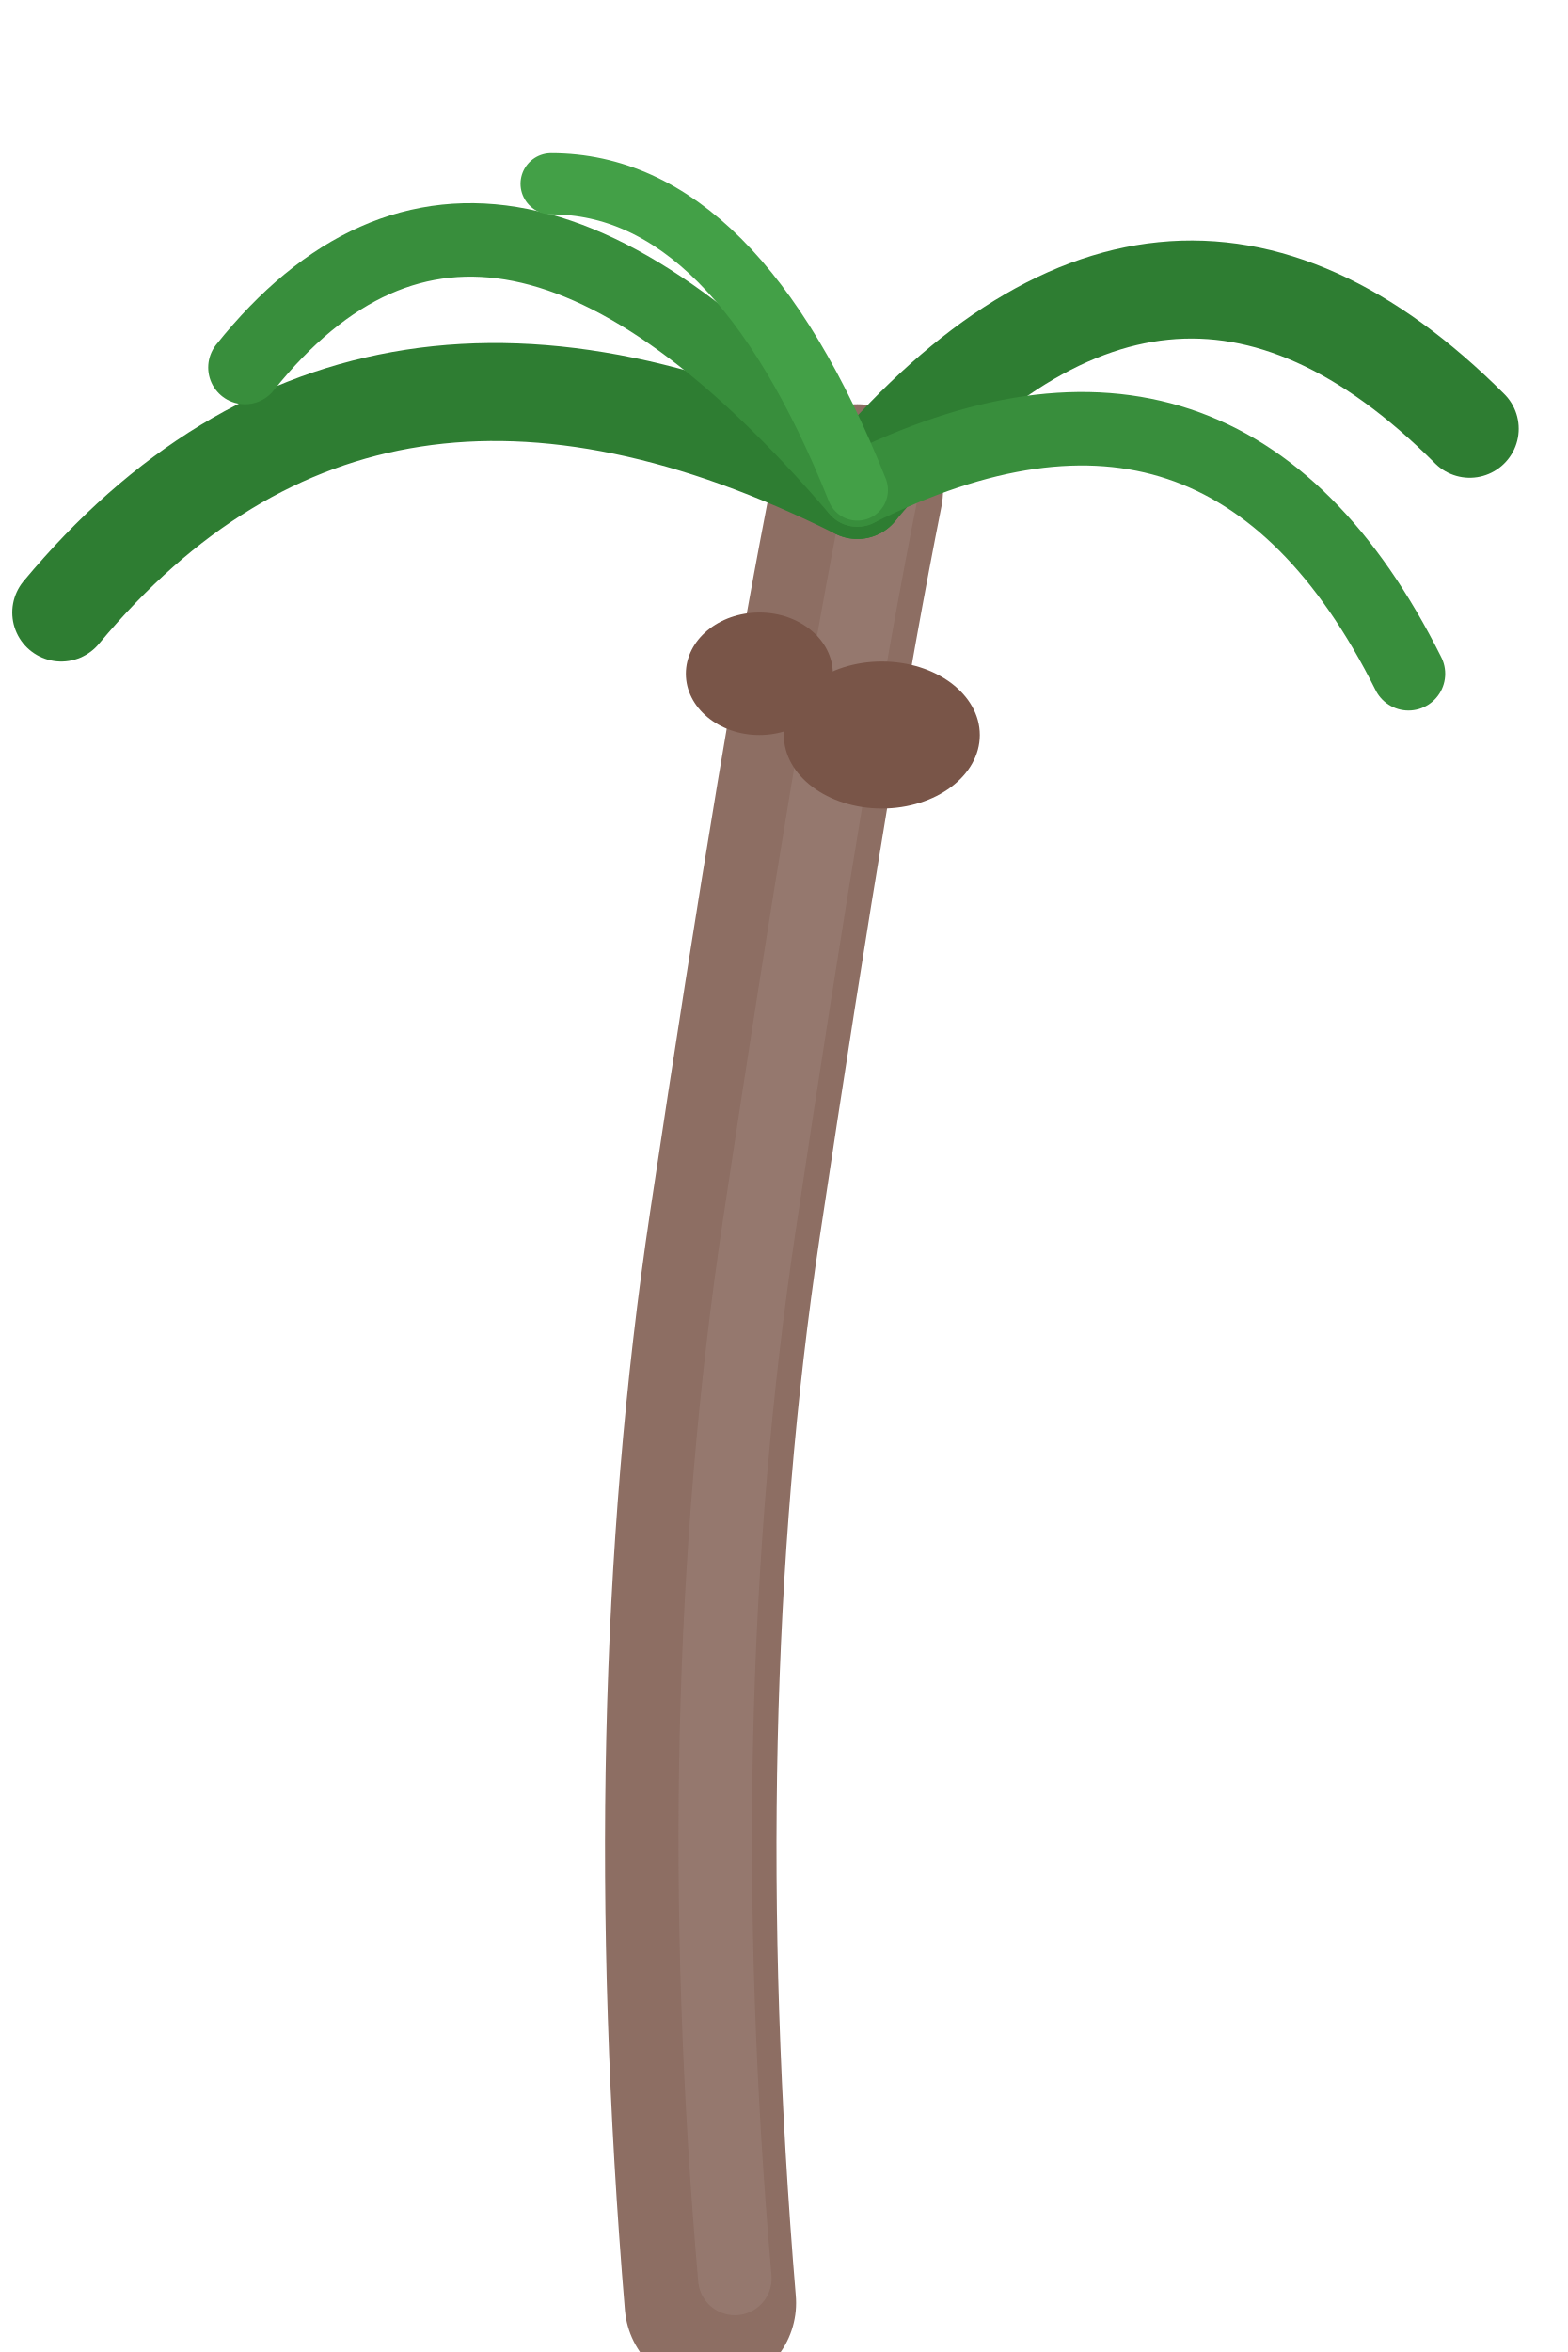
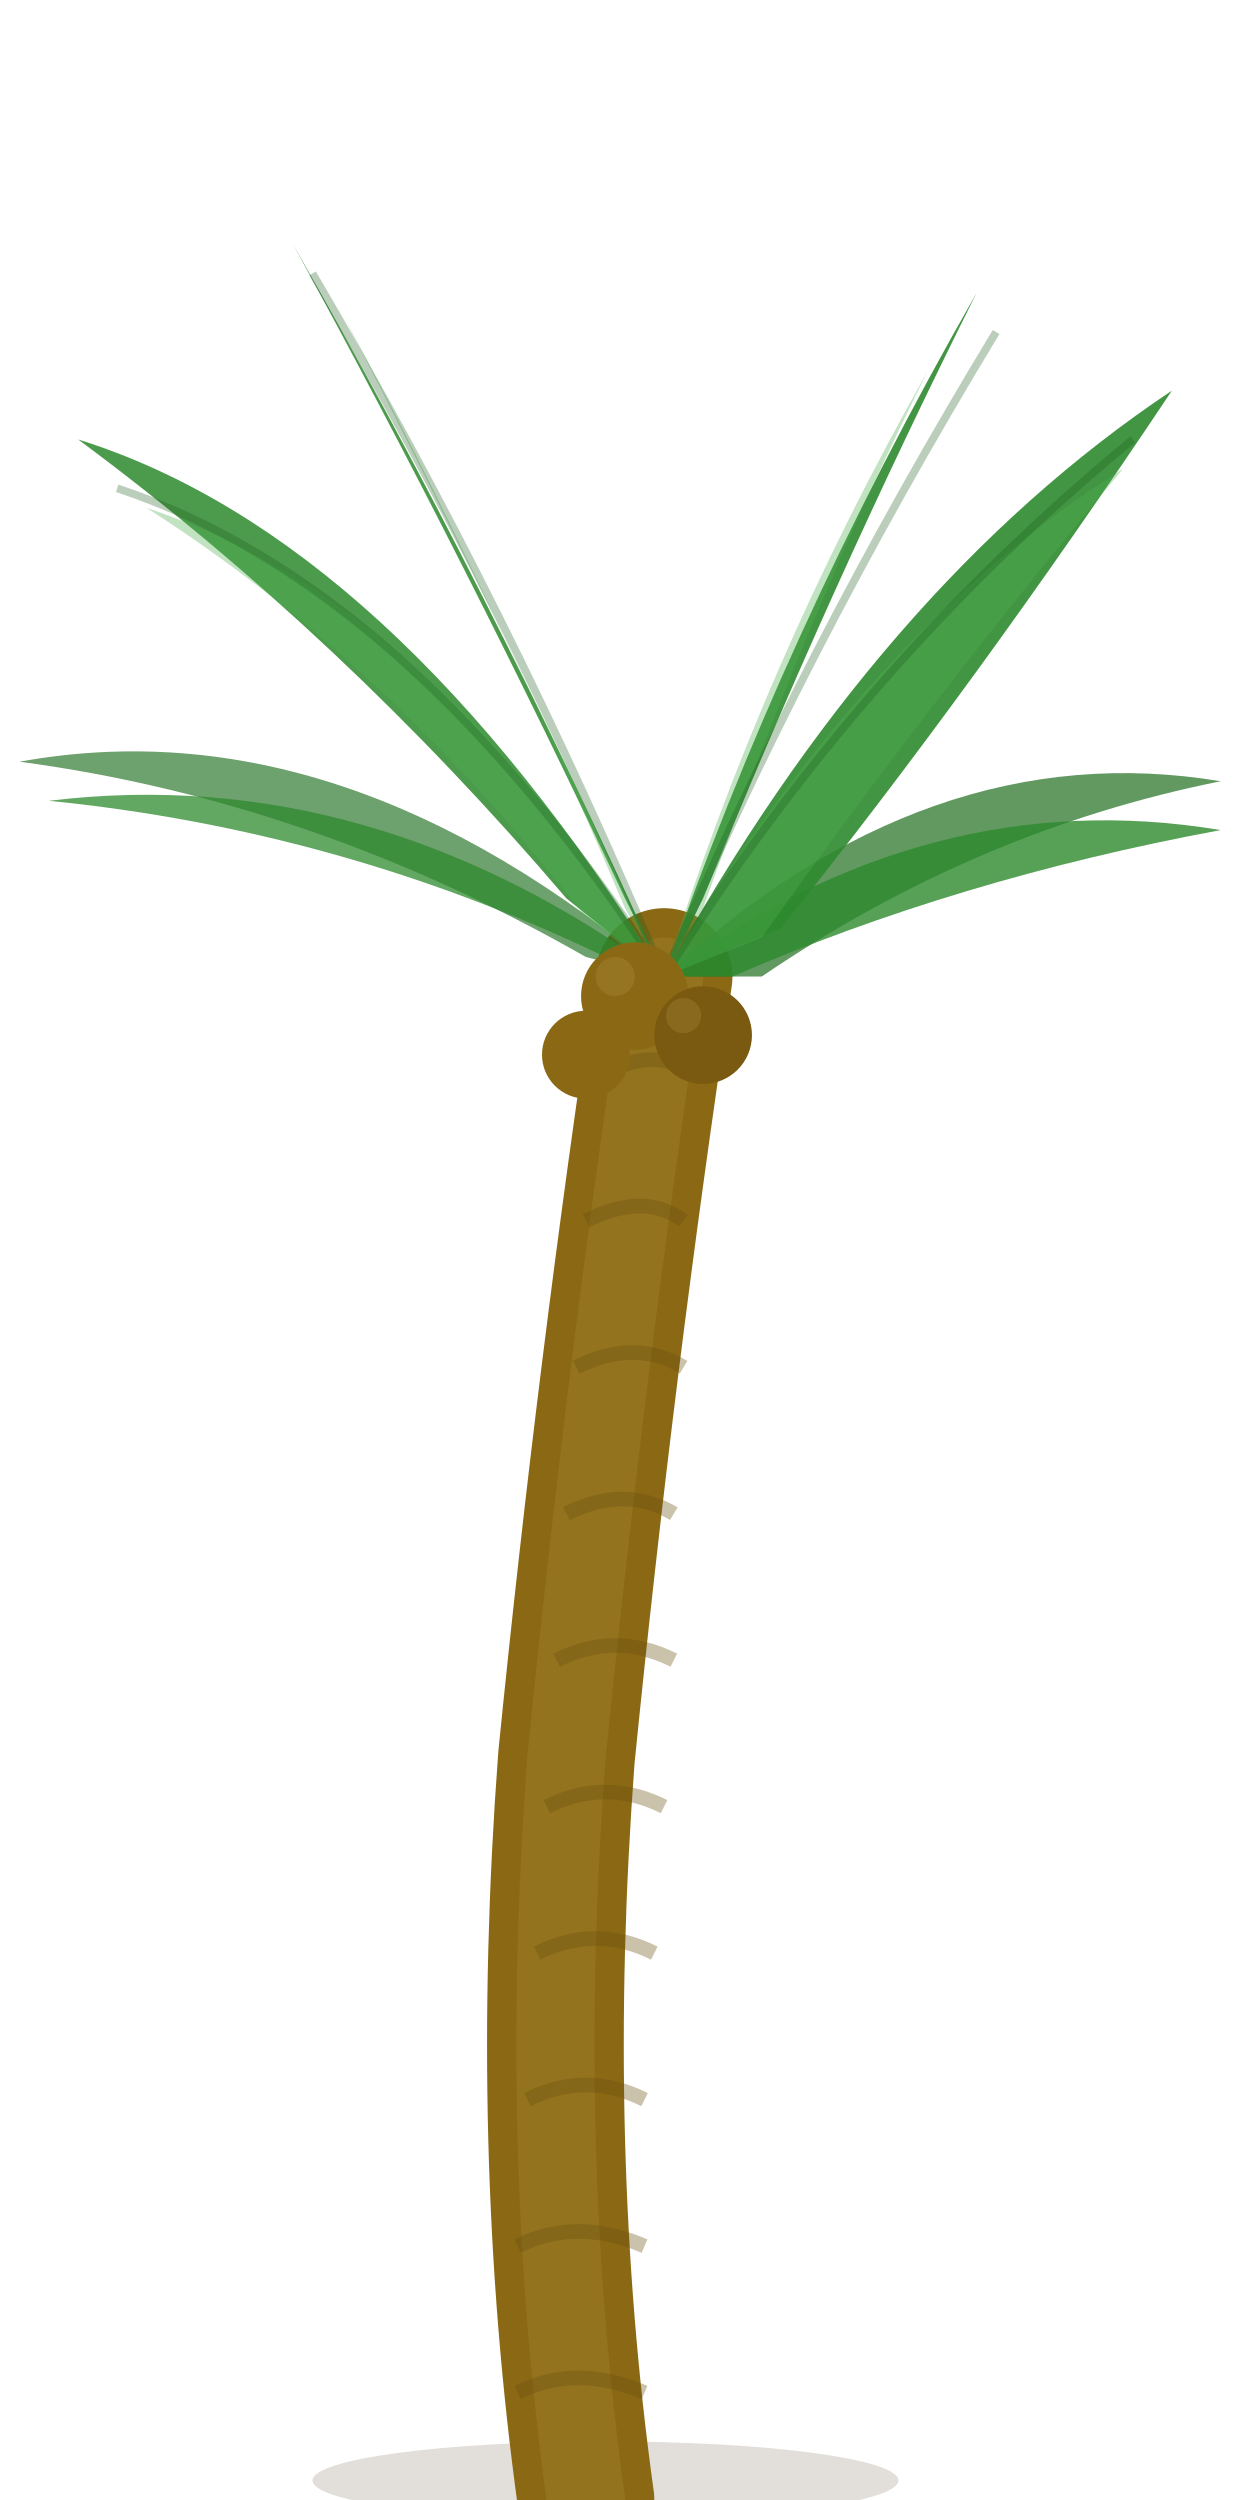
- <svg xmlns="http://www.w3.org/2000/svg" width="128" height="192" viewBox="0 0 128 192">
-   <path d="M58,188 Q54,140 60,100 Q66,60 70,40" fill="none" stroke="#8D6E63" stroke-width="14" stroke-linecap="round" />
-   <path d="M60,186 Q56,140 62,100 Q68,60 72,40" fill="none" stroke="#A1887F" stroke-width="6" stroke-linecap="round" opacity="0.4" />
-   <path d="M70,40 Q30,20 5,50" fill="none" stroke="#2E7D32" stroke-width="8" stroke-linecap="round" />
-   <path d="M70,40 Q95,10 120,35" fill="none" stroke="#2E7D32" stroke-width="8" stroke-linecap="round" />
-   <path d="M70,40 Q40,5 20,30" fill="none" stroke="#388E3C" stroke-width="6" stroke-linecap="round" />
-   <path d="M70,40 Q100,25 115,55" fill="none" stroke="#388E3C" stroke-width="6" stroke-linecap="round" />
-   <path d="M70,40 Q60,15 45,15" fill="none" stroke="#43A047" stroke-width="5" stroke-linecap="round" />
-   <ellipse cx="72" cy="60" rx="8" ry="6" fill="#795548" />
-   <ellipse cx="62" cy="55" rx="6" ry="5" fill="#795548" />
+ <svg xmlns="http://www.w3.org/2000/svg" width="128" height="256" viewBox="0 0 128 256">
+   <defs>
+     <linearGradient id="ptk1" x1="0" y1="0" x2="1" y2="1">
+       <stop offset="0%" stop-color="#A0822A" />
+       <stop offset="100%" stop-color="#6B5010" />
+     </linearGradient>
+   </defs>
+   <ellipse cx="62" cy="254" rx="30" ry="4" fill="#3A2A0A" opacity="0.15" />
+   <path d="M60,256 Q55,220 58,180 Q62,140 68,100" stroke="#8B6914" stroke-width="14" fill="none" stroke-linecap="round" />
+   <path d="M60,256 Q55,220 58,180 Q62,140 68,100" stroke="#A0822A" stroke-width="8" fill="none" stroke-linecap="round" opacity="0.4" />
+   <g stroke="#6B5010" stroke-width="1.5" opacity="0.35" fill="none">
+     <path d="M53,245 Q59,242 66,245" />
+     <path d="M53,230 Q59,227 66,230" />
+     <path d="M54,215 Q60,212 66,215" />
+     <path d="M55,200 Q61,197 67,200" />
+     <path d="M56,185 Q62,182 68,185" />
+     <path d="M57,170 Q63,167 69,170" />
+     <path d="M58,155 Q64,152 69,155" />
+     <path d="M59,140 Q65,137 70,140" />
+     <path d="M60,125 Q66,122 70,125" />
+     <path d="M62,110 Q67,107 71,110" />
+   </g>
+   <g fill="#1E6E1E">
+     <path d="M68,100 Q95,75 125,80 Q100,85 78,100Z" opacity="0.7" />
+     <path d="M68,100 Q35,72 2,78 Q32,82 60,98Z" opacity="0.65" />
+   </g>
+   <g fill="#2D8A2D">
+     <path d="M68,100 Q90,60 120,40 Q100,70 80,95Z" opacity="0.9" />
+     <path d="M68,100 Q40,55 8,45 Q35,65 58,92Z" opacity="0.85" />
+     <path d="M68,100 Q80,65 100,30 Q85,60 72,92Z" opacity="0.9" />
+     <path d="M68,100 Q50,60 30,25 Q48,58 64,92Z" opacity="0.85" />
+     <path d="M68,100 Q95,80 125,85 Q98,90 75,100Z" opacity="0.8" />
+     <path d="M68,100 Q38,78 5,82 Q35,85 62,98Z" opacity="0.75" />
+   </g>
+   <g fill="#4CAF50" opacity="0.35">
+     <path d="M68,100 Q88,65 115,48 Q95,72 78,96Z" />
+     <path d="M68,100 Q45,62 15,52 Q40,68 60,94Z" />
+     <path d="M68,100 Q78,68 95,38 Q83,62 72,93Z" />
+     <path d="M68,100 Q52,65 35,32 Q50,60 64,93Z" />
+   </g>
+   <g stroke="#1A5C1A" stroke-width="0.8" opacity="0.3" fill="none">
+     <path d="M68,100 Q88,68 116,45" />
+     <path d="M68,100 Q42,60 12,50" />
+     <path d="M68,100 Q82,67 102,34" />
+     <path d="M68,100 Q52,62 32,28" />
+   </g>
+   <circle cx="65" cy="102" r="5.5" fill="#8B6914" />
+   <circle cx="72" cy="106" r="5" fill="#7A5A10" />
+   <circle cx="60" cy="108" r="4.5" fill="#8B6914" />
+   <circle cx="63" cy="100" r="2" fill="#A08030" opacity="0.5" />
+   <circle cx="70" cy="104" r="1.8" fill="#A08030" opacity="0.4" />
</svg>
